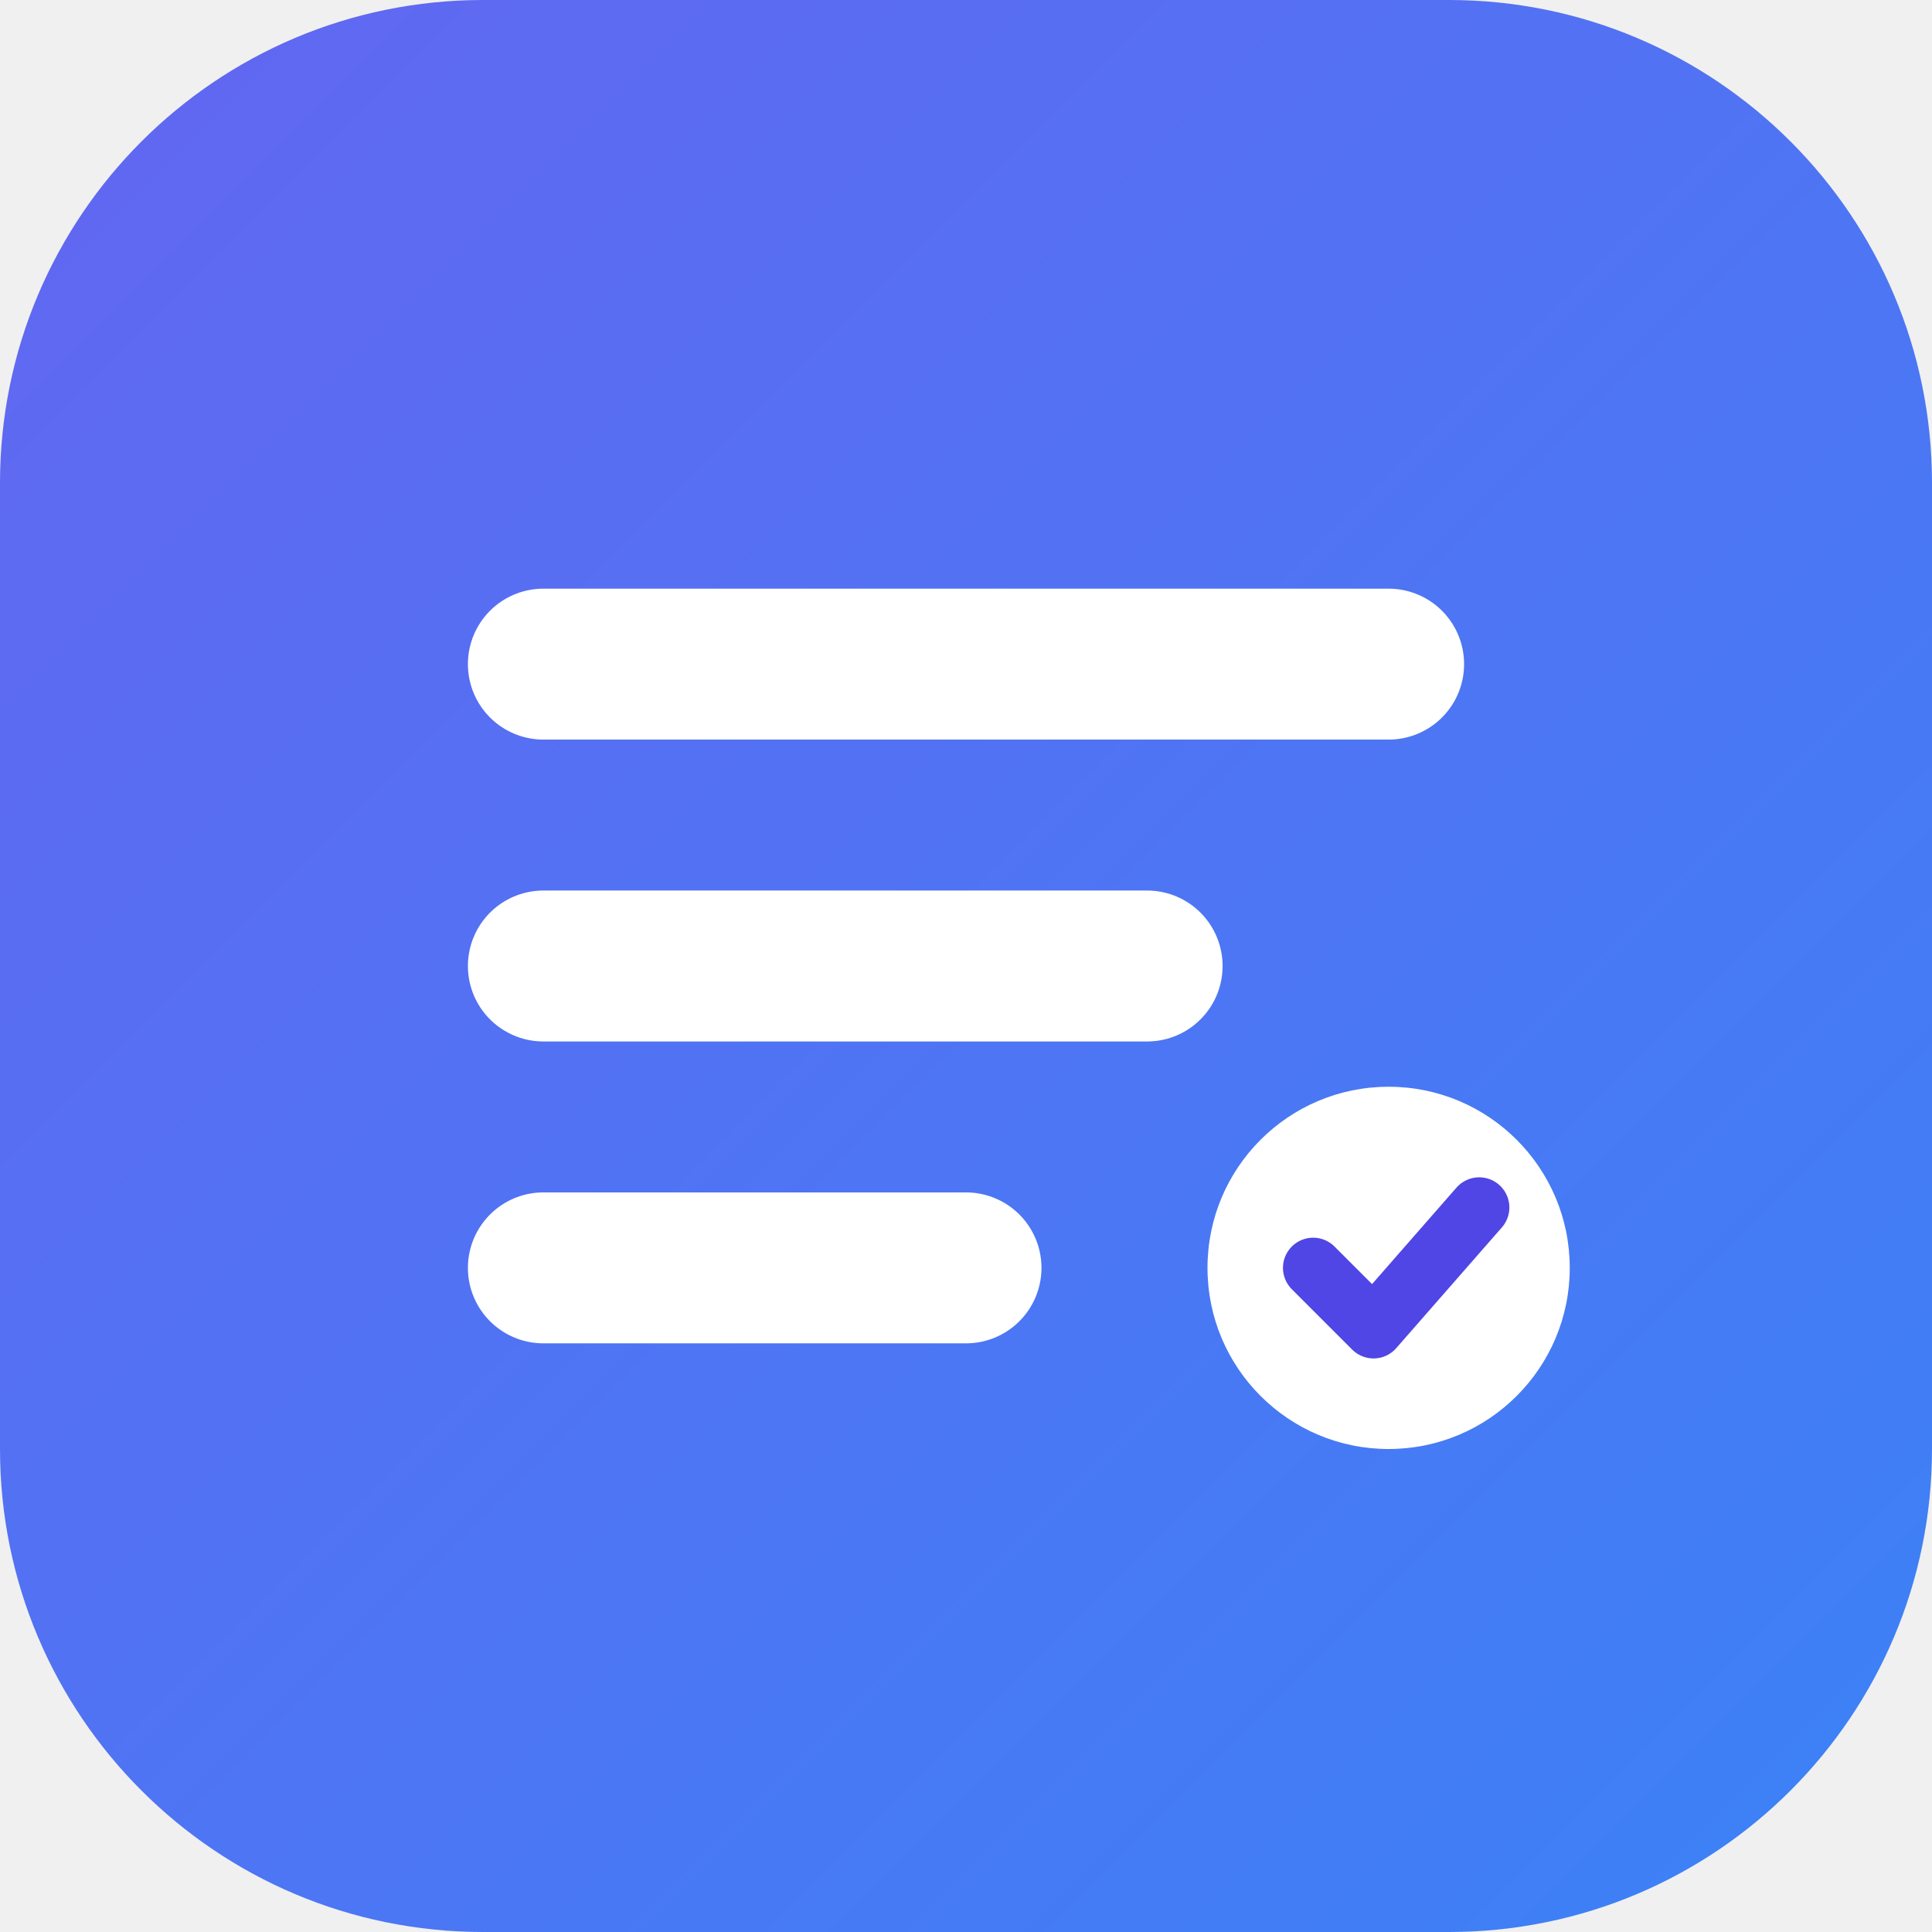
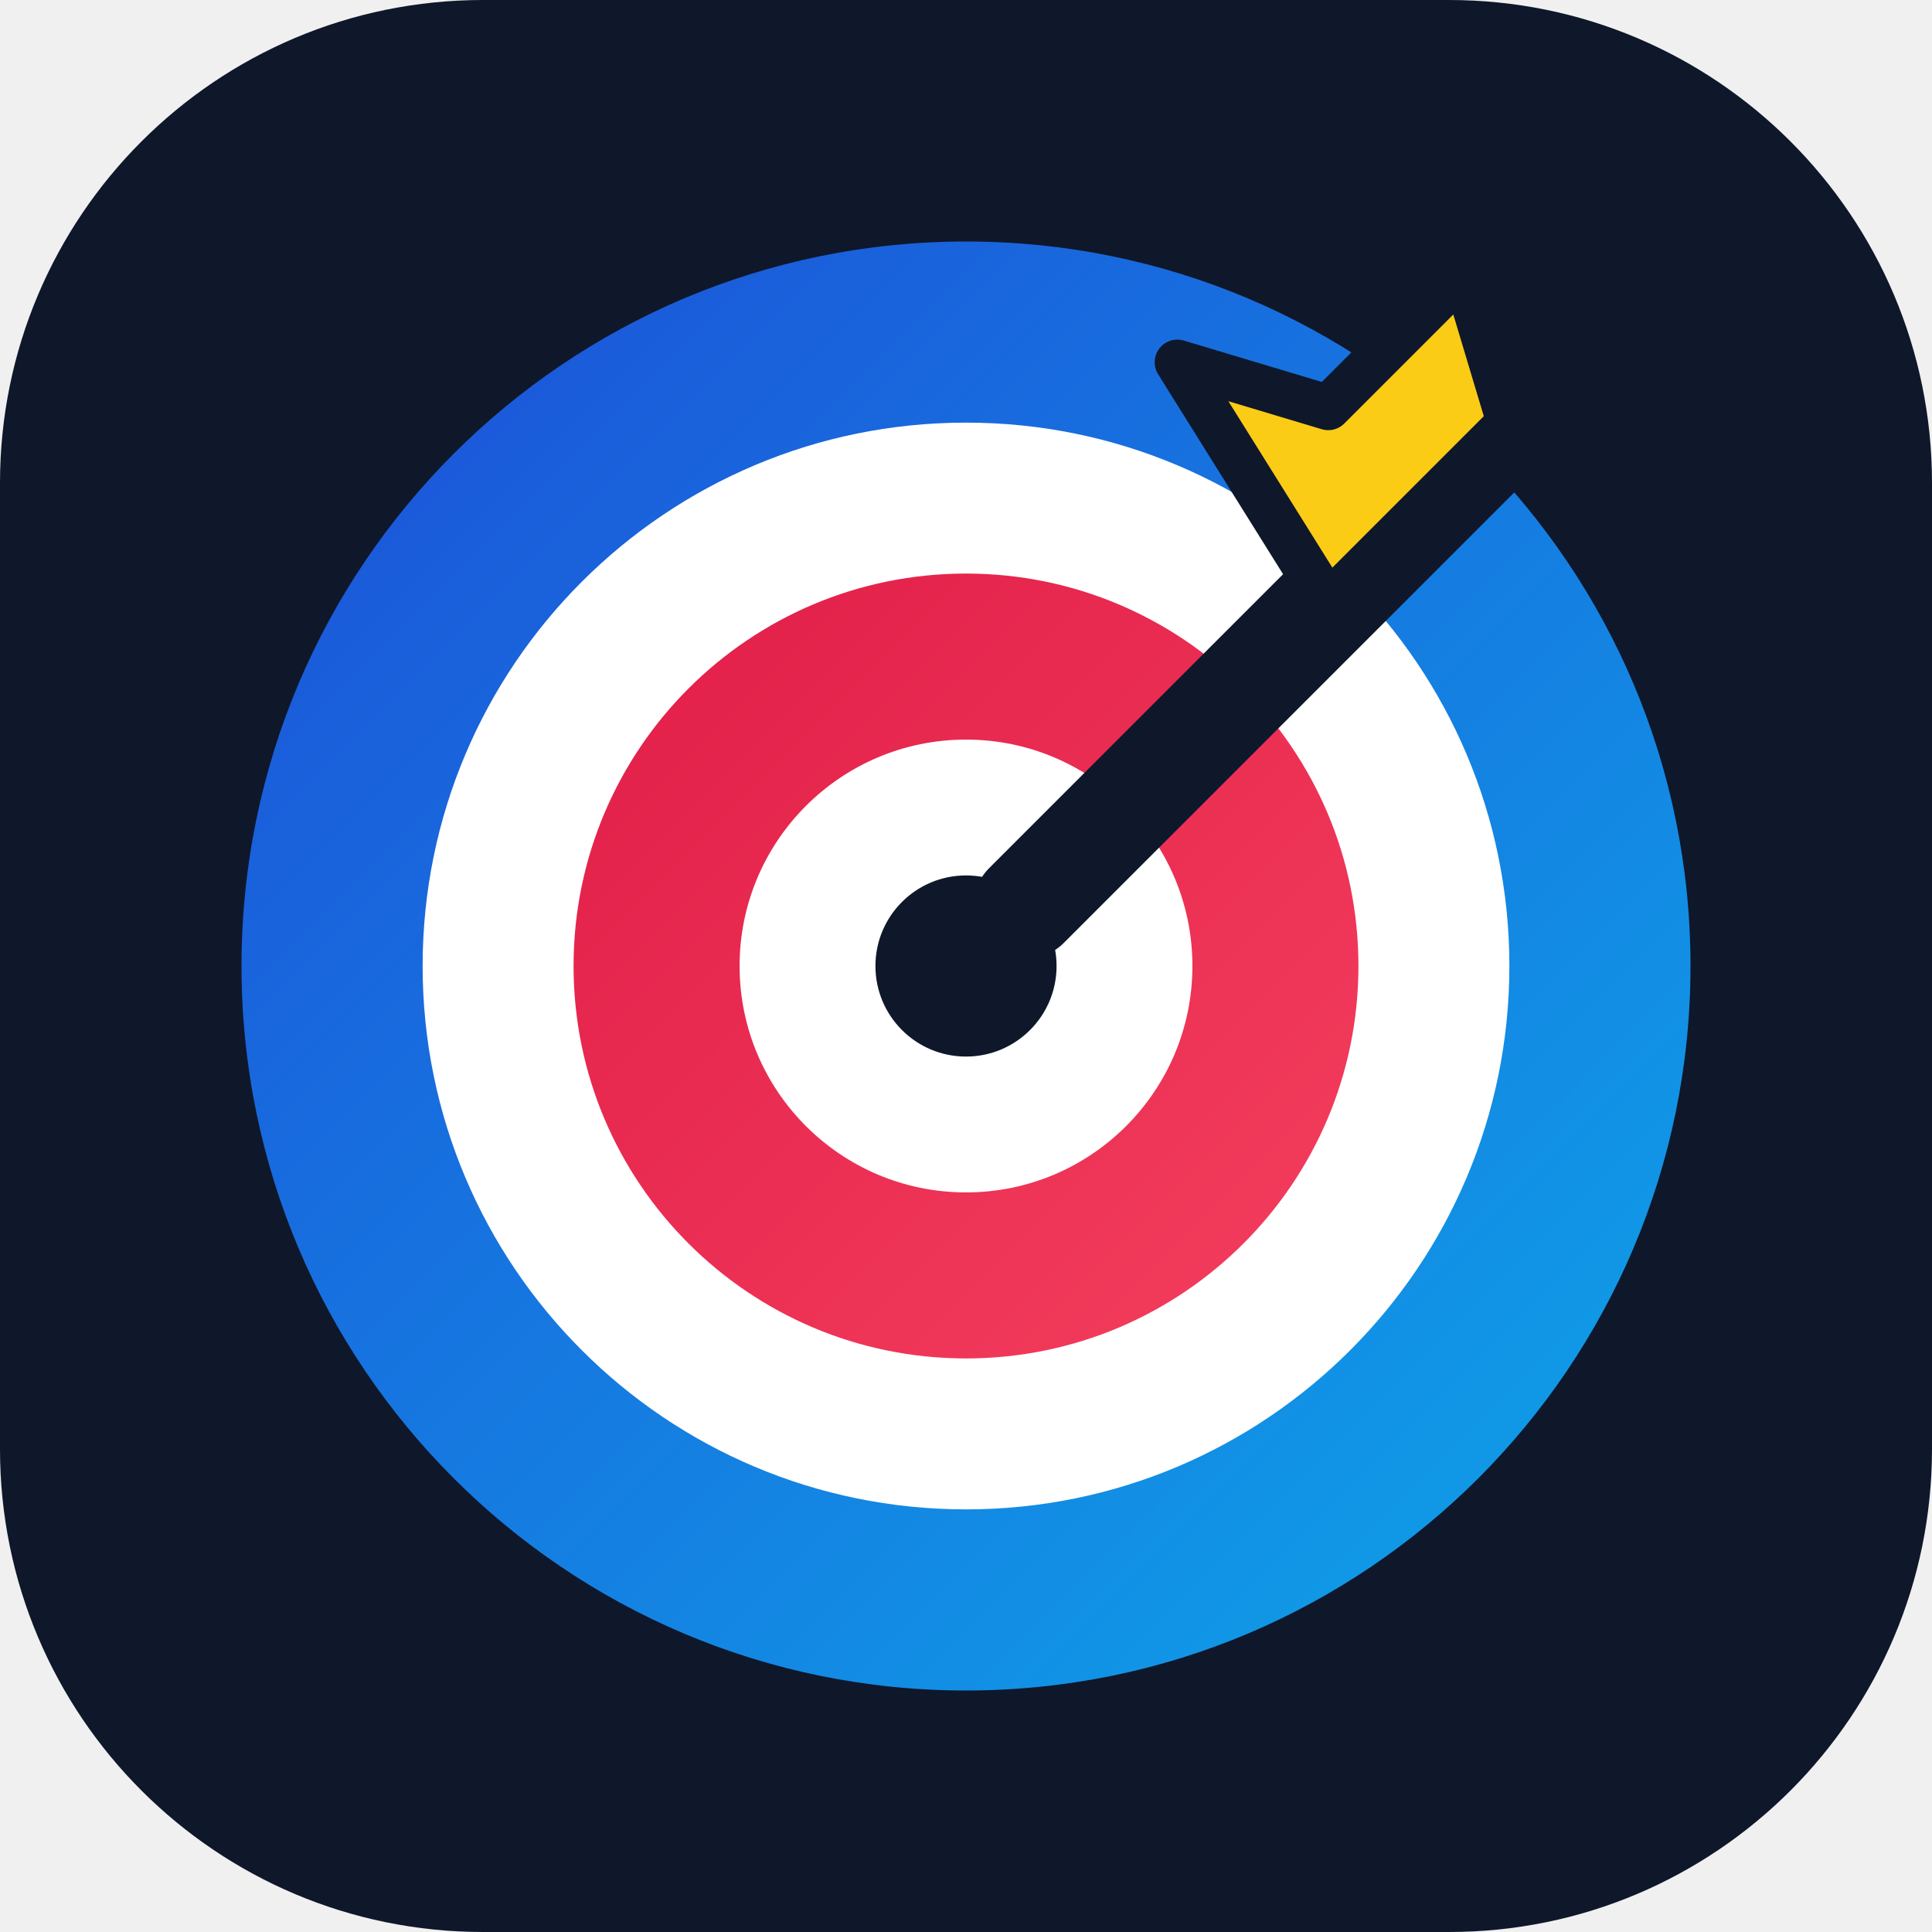
<svg xmlns="http://www.w3.org/2000/svg" viewBox="0 0 64 64">
  <defs>
-     <linearGradient id="g" x1="0" y1="0" x2="1" y2="1">
-       <stop offset="0" stop-color="#6366f1" />
-       <stop offset="1" stop-color="#3b82f6" />
+     <linearGradient id="b" x1="0" y1="0" x2="1" y2="1">
+       <stop offset="0" stop-color="#1d4ed8" />
+       <stop offset="1" stop-color="#0ea5e9" />
+     </linearGradient>
+     <linearGradient id="r" x1="0" y1="0" x2="1" y2="1">
+       <stop offset="0" stop-color="#e11d48" />
+       <stop offset="1" stop-color="#f43f5e" />
    </linearGradient>
  </defs>
-   <rect width="64" height="64" rx="16" fill="url(#g)" />
-   <path d="M18 22h28M18 32h20M18 42h14" stroke="#fff" stroke-width="5" stroke-linecap="round" />
-   <circle cx="46" cy="42" r="6" fill="#fff" />
-   <path d="M43.5 42l2 2 3.5-4" stroke="#4f46e5" stroke-width="2" fill="none" stroke-linecap="round" stroke-linejoin="round" />
+   <rect width="64" height="64" rx="16" fill="#0f172a" />
+   <circle cx="32" cy="32" r="24" fill="url(#b)" />
+   <circle cx="32" cy="32" r="18" fill="#fff" />
+   <circle cx="32" cy="32" r="13" fill="url(#r)" />
+   <circle cx="32" cy="32" r="7.5" fill="#fff" />
+   <circle cx="32" cy="32" r="3" fill="#0f172a" />
+   <path d="M34 30l16-16" stroke="#0f172a" stroke-width="3.5" stroke-linecap="round" />
+   <path d="M44 20l6-6-1.5-5-4.5 4.5-5-1.5z" fill="#facc15" stroke="#0f172a" stroke-width="1.5" stroke-linejoin="round" />
</svg>
